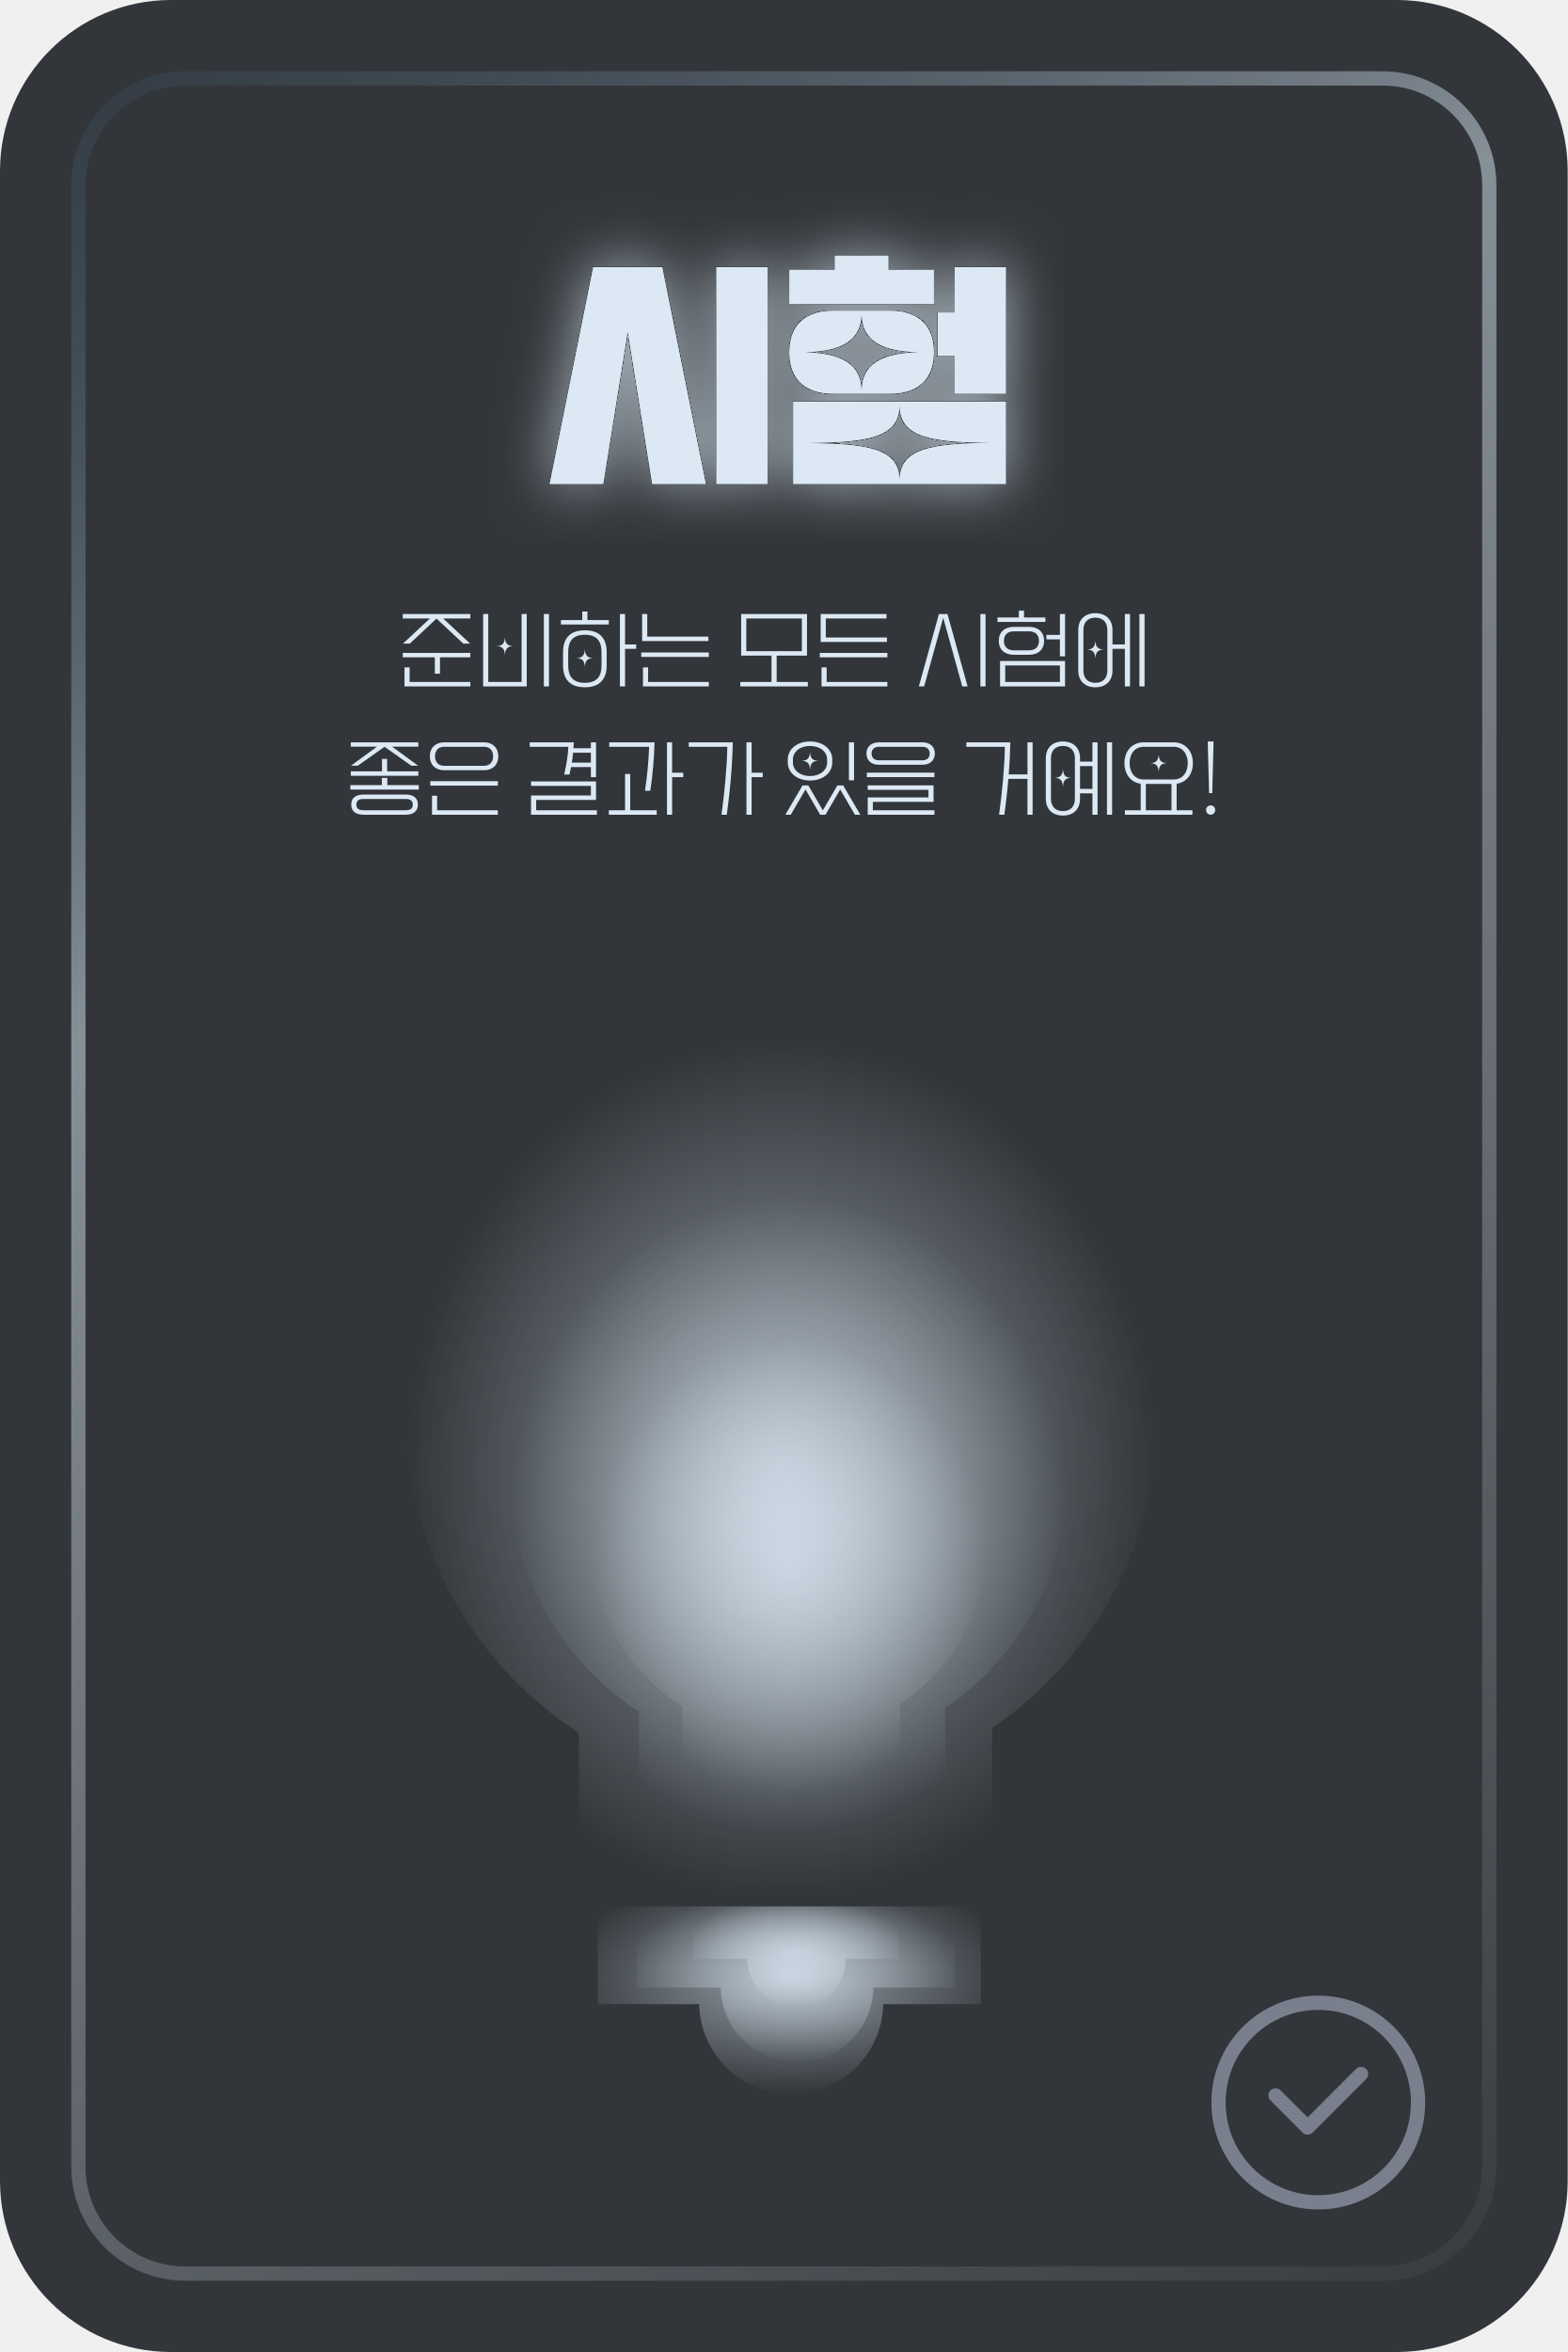
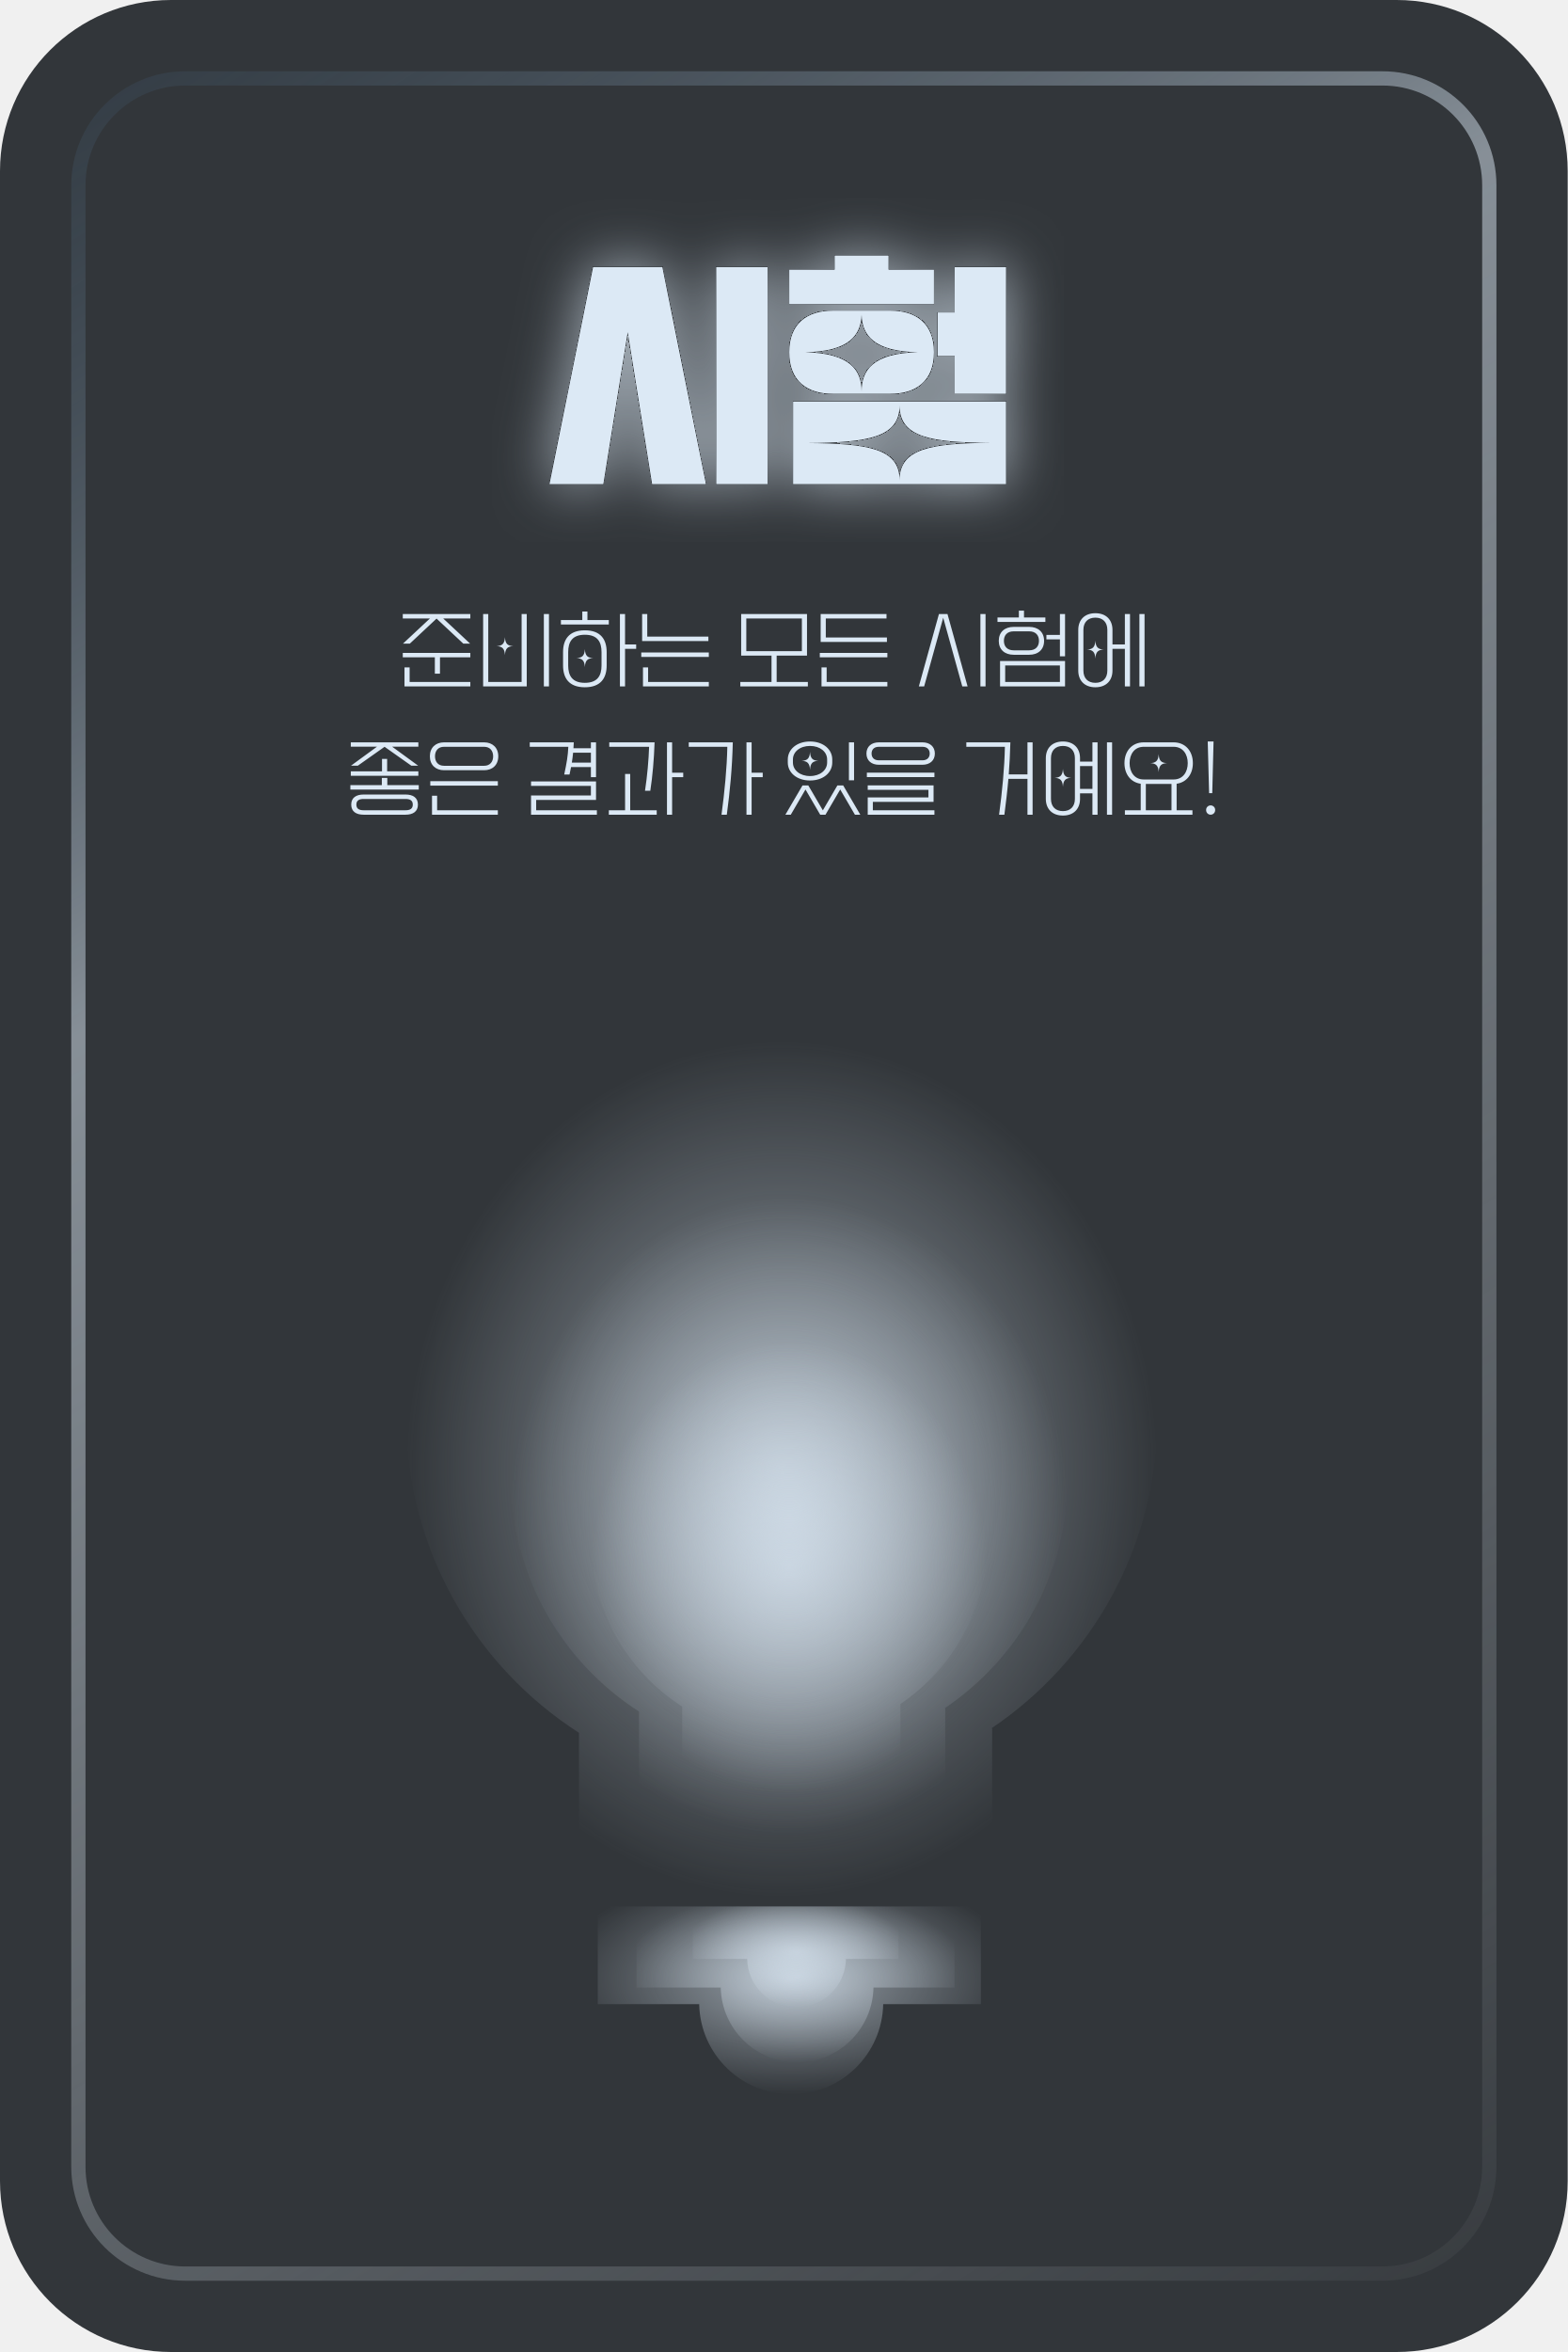
<svg xmlns="http://www.w3.org/2000/svg" width="220" height="330" viewBox="0 0 220 330" fill="none">
  <rect width="220" height="330" rx="24" fill="#32363A" />
-   <g clip-path="url(#clip0_127_1333)">
-     <circle cx="185" cy="295" r="14" stroke="#7A7F8D" stroke-width="2" />
-     <path fill-rule="evenodd" clip-rule="evenodd" d="M191.707 290.293C192.098 290.683 192.098 291.317 191.707 291.707L184.207 299.207C183.817 299.598 183.183 299.598 182.793 299.207L178.293 294.707C177.902 294.317 177.902 293.683 178.293 293.293C178.683 292.902 179.317 292.902 179.707 293.293L183.5 297.086L190.293 290.293C190.683 289.902 191.317 289.902 191.707 290.293Z" fill="#7A7F8D" />
-   </g>
  <path fill-rule="evenodd" clip-rule="evenodd" d="M137.652 267.487H83.884V281.192H98.119C98.26 288.203 103.987 293.843 111.031 293.843C118.076 293.843 123.803 288.203 123.944 281.192H137.652V267.487Z" fill="url(#paint0_radial_127_1333)" />
  <path fill-rule="evenodd" clip-rule="evenodd" d="M139.125 242.502C153.181 233.034 162.427 216.972 162.427 198.75C162.427 169.637 138.826 146.037 109.713 146.037C80.601 146.037 57 169.637 57 198.75C57 217.378 66.662 233.749 81.248 243.125V266.223H139.233V242.502H139.125Z" fill="url(#paint1_radial_127_1333)" />
  <path fill-rule="evenodd" clip-rule="evenodd" d="M133.956 267.487H89.329V278.862H101.145C101.261 284.681 106.015 289.363 111.862 289.363C117.709 289.363 122.462 284.681 122.579 278.862H133.956V267.487Z" fill="url(#paint2_radial_127_1333)" />
  <path fill-rule="evenodd" clip-rule="evenodd" d="M126.08 267.487H97.206V274.847H104.85C104.926 278.612 108.001 281.64 111.784 281.64C115.567 281.64 118.643 278.612 118.718 274.847H126.08V267.487Z" fill="url(#paint3_radial_127_1333)" />
  <path fill-rule="evenodd" clip-rule="evenodd" d="M132.568 239.679C142.987 232.662 149.84 220.756 149.84 207.249C149.84 185.67 132.347 168.176 110.768 168.176C89.189 168.176 71.695 185.67 71.695 207.249C71.695 221.056 78.857 233.191 89.668 240.14V257.262H132.648V239.679H132.568Z" fill="url(#paint4_radial_127_1333)" />
  <path fill-rule="evenodd" clip-rule="evenodd" d="M126.304 239.115C133.729 234.114 138.613 225.629 138.613 216.003C138.613 200.625 126.146 188.158 110.768 188.158C95.389 188.158 82.922 200.625 82.922 216.003C82.922 225.843 88.026 234.491 95.731 239.444V251.645H126.361V239.115H126.304Z" fill="url(#paint5_radial_127_1333)" />
  <g filter="url(#filter0_d_127_1333)">
    <path d="M100.511 67.924V37.468H107.711V67.924H100.511ZM77.111 67.924L83.231 37.468H92.951L99.071 67.924H91.511L88.091 46.612L84.671 67.924H77.111ZM110.76 42.688V37.828H117.132V35.848H124.692V37.828H131.064V42.688H110.76ZM131.568 49.96V43.84H133.98V37.468H141.18V55.252H133.98V49.96H131.568ZM131.064 49.42C131.064 53.488 128.508 55.252 124.944 55.252H116.88C113.316 55.252 110.76 53.488 110.76 49.42C110.76 45.352 113.316 43.588 116.88 43.588H124.944C128.508 43.588 131.064 45.352 131.064 49.42ZM120.912 44.164C120.804 47.044 119.148 49.312 112.992 49.42C119.292 49.564 120.912 51.94 120.912 54.928C120.912 51.94 122.496 49.564 128.832 49.42C122.676 49.312 120.984 47.044 120.912 44.164ZM111.3 56.332H141.18V67.924H111.3V56.332ZM126.24 56.872C126.24 61.372 121.848 62.092 113.28 62.164C121.848 62.236 126.24 62.92 126.24 67.384C126.24 62.92 130.632 62.2 139.164 62.128C130.632 62.092 126.24 61.372 126.24 56.872Z" fill="#DCE9F5" />
  </g>
  <path d="M66.004 86.78H62.2L65.98 90.308H65.02L61.264 86.792L57.508 90.308H56.548L60.328 86.78H56.524V86.156H66.004V86.78ZM56.524 91.604H66.004V92.228H61.744V94.52H61.024V92.228H56.524V91.604ZM57.484 93.644V95.684H66.004V96.308H56.764V93.644H57.484ZM73.92 96.308H67.8V86.156H68.52V95.684H73.2V86.156H73.92V96.308ZM76.32 96.308V86.156H77.04V96.308H76.32ZM70.86 91.916C70.812 90.968 70.464 90.692 69.684 90.656C70.464 90.62 70.812 90.344 70.86 89.396C70.908 90.344 71.244 90.62 72.036 90.656C71.244 90.692 70.908 90.968 70.86 91.916ZM78.716 86.996H81.716V85.796H82.436V86.996H85.436V87.62H78.716V86.996ZM86.996 96.308V86.156H87.716V90.416H89.276V91.04H87.716V96.308H86.996ZM79.016 91.496C79.016 89.744 79.832 88.436 82.076 88.436C84.32 88.436 85.136 89.744 85.136 91.496V93.368C85.136 95.12 84.32 96.428 82.076 96.428C79.832 96.428 79.016 95.12 79.016 93.368V91.496ZM82.076 95.804C83.852 95.804 84.416 94.796 84.416 93.368V91.496C84.416 90.068 83.852 89.06 82.076 89.06C80.3 89.06 79.736 90.068 79.736 91.496V93.368C79.736 94.796 80.3 95.804 82.076 95.804ZM82.076 93.596C82.028 92.648 81.68 92.372 80.9 92.336C81.68 92.3 82.028 92.024 82.076 91.076C82.124 92.024 82.46 92.3 83.252 92.336C82.46 92.372 82.124 92.648 82.076 93.596ZM90.832 86.156V89.324H99.412V89.948H90.112V86.156H90.832ZM89.992 91.544H99.472V92.168H89.992V91.544ZM90.952 93.644V95.684H99.472V96.308H90.232V93.644H90.952ZM104.011 91.988V86.156H113.251V91.988H108.991V95.684H113.371V96.308H103.891V95.684H108.271V91.988H104.011ZM104.731 91.364H112.531V86.78H104.731V91.364ZM115.167 90.068V86.156H124.407V86.78H115.887V89.444H124.467V90.068H115.167ZM115.047 91.604H124.527V92.228H115.047V91.604ZM116.007 93.644V95.684H124.527V96.308H115.287V93.644H116.007ZM132.965 86.156L135.785 96.308H135.041L132.365 86.672L129.689 96.308H128.945L131.765 86.156H132.965ZM137.585 96.308V86.156H138.305V96.308H137.585ZM139.982 86.636H142.982V85.676H143.702V86.636H146.702V87.26H139.982V86.636ZM148.742 92.084V89.708H146.846V89.084H148.742V86.156H149.462V92.084H148.742ZM140.162 89.912C140.162 88.688 140.99 87.956 142.262 87.956H144.422C145.694 87.956 146.522 88.688 146.522 89.912C146.522 91.136 145.694 91.868 144.422 91.868H142.262C140.99 91.868 140.162 91.136 140.162 89.912ZM140.882 89.912C140.882 90.668 141.314 91.244 142.262 91.244H144.422C145.37 91.244 145.802 90.668 145.802 89.912C145.802 89.156 145.37 88.58 144.422 88.58H142.262C141.314 88.58 140.882 89.156 140.882 89.912ZM140.342 96.308V92.744H149.462V96.308H140.342ZM141.062 95.684H148.742V93.368H141.062V95.684ZM151.318 88.376C151.318 86.984 152.194 86.036 153.718 86.036C155.242 86.036 156.118 86.984 156.118 88.376V90.416H157.858V86.156H158.578V96.308H157.858V91.04H156.118V94.088C156.118 95.48 155.242 96.428 153.718 96.428C152.194 96.428 151.318 95.48 151.318 94.088V88.376ZM159.898 96.308V86.156H160.618V96.308H159.898ZM153.718 95.804C154.774 95.804 155.398 95.156 155.398 94.088V88.376C155.398 87.308 154.774 86.66 153.718 86.66C152.662 86.66 152.038 87.308 152.038 88.376V94.088C152.038 95.156 152.662 95.804 153.718 95.804ZM153.718 92.396C153.67 91.448 153.322 91.172 152.542 91.136C153.322 91.1 153.67 90.824 153.718 89.876C153.766 90.824 154.102 91.1 154.894 91.136C154.102 91.172 153.766 91.448 153.718 92.396ZM58.709 104.768H55.037L58.685 107.432H57.725L53.969 104.78L50.213 107.432H49.253L52.901 104.768H49.229V104.156H58.709V104.768ZM49.229 108.224H53.609V106.484H54.329V108.224H58.709V108.848H49.229V108.224ZM58.769 110.78H49.169V110.156H53.585V109.148H54.353V110.156H58.769V110.78ZM49.289 112.892C49.289 111.908 49.997 111.476 51.029 111.476H56.909C57.941 111.476 58.649 111.908 58.649 112.892C58.649 113.876 57.941 114.308 56.909 114.308H51.029C49.997 114.308 49.289 113.876 49.289 112.892ZM51.029 113.684H56.909C57.497 113.684 57.929 113.504 57.929 112.892C57.929 112.28 57.497 112.1 56.909 112.1H51.029C50.441 112.1 50.009 112.28 50.009 112.892C50.009 113.504 50.441 113.684 51.029 113.684ZM60.325 106.112C60.325 104.888 61.153 104.156 62.305 104.156H67.945C69.097 104.156 69.925 104.888 69.925 106.112C69.925 107.336 69.097 108.068 67.945 108.068H62.305C61.153 108.068 60.325 107.336 60.325 106.112ZM61.045 106.112C61.045 106.868 61.477 107.444 62.305 107.444H67.945C68.773 107.444 69.205 106.868 69.205 106.112C69.205 105.356 68.773 104.78 67.945 104.78H62.305C61.477 104.78 61.045 105.356 61.045 106.112ZM60.385 109.604H69.865V110.228H60.385V109.604ZM61.345 111.644V113.684H69.865V114.308H60.625V111.644H61.345ZM82.923 109.04V107.624H80.139C80.079 107.948 79.995 108.296 79.923 108.668H79.179C79.527 107.036 79.695 106.088 79.755 104.78H74.343V104.156H80.523C80.511 104.456 80.499 104.732 80.475 104.984H82.923V104.156H83.643V109.04H82.923ZM80.427 105.608C80.379 106.112 80.319 106.556 80.247 107H82.923V105.608H80.427ZM74.523 114.308V111.608H82.923V110.264H74.523V109.64H83.643V112.232H75.243V113.684H83.763V114.308H74.523ZM91.26 110.948H90.516C90.84 108.836 91.032 106.568 91.092 104.78H85.5V104.156H91.86C91.776 106.568 91.584 108.836 91.26 110.948ZM93.6 114.308V104.156H94.32V108.416H95.88V109.04H94.32V114.308H93.6ZM85.44 114.308V113.684H87.72V108.596H88.44V113.684H92.16V114.308H85.44ZM101.996 114.308H101.252C101.696 110.996 102.008 107.768 102.068 104.78H96.656V104.156H102.836C102.752 107.768 102.44 110.996 101.996 114.308ZM104.756 114.308V104.156H105.476V108.416H107.036V109.04H105.476V114.308H104.756ZM110.554 106.556C110.554 105.164 111.79 104.036 113.674 104.036C115.558 104.036 116.794 105.164 116.794 106.556V106.988C116.794 108.38 115.558 109.508 113.674 109.508C111.79 109.508 110.554 108.38 110.554 106.988V106.556ZM119.134 109.484V104.156H119.854V109.484H119.134ZM113.674 108.884C115.09 108.884 116.074 108.056 116.074 106.988V106.556C116.074 105.488 115.09 104.66 113.674 104.66C112.258 104.66 111.274 105.488 111.274 106.556V106.988C111.274 108.056 112.258 108.884 113.674 108.884ZM113.674 108.008C113.626 107.06 113.278 106.784 112.498 106.748C113.278 106.712 113.626 106.436 113.674 105.488C113.722 106.436 114.058 106.712 114.85 106.748C114.058 106.784 113.722 107.06 113.674 108.008ZM110.218 114.308L112.618 110.204H113.434L115.474 113.696L117.514 110.204H118.33L120.73 114.308H119.974L117.91 110.768L115.846 114.308H115.102L113.038 110.768L110.974 114.308H110.218ZM121.591 105.728C121.591 104.744 122.299 104.156 123.331 104.156H129.451C130.483 104.156 131.191 104.744 131.191 105.728C131.191 106.712 130.483 107.3 129.451 107.3H123.331C122.299 107.3 121.591 106.712 121.591 105.728ZM122.311 105.728C122.311 106.244 122.623 106.676 123.331 106.676H129.451C130.159 106.676 130.471 106.244 130.471 105.728C130.471 105.212 130.159 104.78 129.451 104.78H123.331C122.623 104.78 122.311 105.212 122.311 105.728ZM121.651 108.404H131.131V109.028H121.651V108.404ZM121.771 114.308V111.884H130.291V110.816H121.771V110.192H131.011V112.508H122.491V113.684H131.131V114.308H121.771ZM140.949 114.308H140.205C140.649 110.996 140.961 107.768 141.021 104.78H135.609V104.156H141.789C141.753 105.716 141.669 107.204 141.561 108.656H144.189V104.156H144.909V114.308H144.189V109.28H141.513C141.369 110.984 141.165 112.628 140.949 114.308ZM146.765 106.376C146.765 104.984 147.641 104.036 149.165 104.036C150.689 104.036 151.565 104.984 151.565 106.376V106.856H153.305V104.156H154.025V114.308H153.305V111.308H151.565V112.088C151.565 113.48 150.689 114.428 149.165 114.428C147.641 114.428 146.765 113.48 146.765 112.088V106.376ZM155.345 114.308V104.156H156.065V114.308H155.345ZM149.165 113.804C150.221 113.804 150.845 113.156 150.845 112.088V106.376C150.845 105.308 150.221 104.66 149.165 104.66C148.109 104.66 147.485 105.308 147.485 106.376V112.088C147.485 113.156 148.109 113.804 149.165 113.804ZM151.565 107.48V110.684H153.305V107.48H151.565ZM149.165 110.396C149.117 109.448 148.769 109.172 147.989 109.136C148.769 109.1 149.117 108.824 149.165 107.876C149.213 108.824 149.549 109.1 150.341 109.136C149.549 109.172 149.213 109.448 149.165 110.396ZM157.801 107.072C157.801 105.368 158.869 104.156 160.501 104.156H164.701C166.333 104.156 167.401 105.368 167.401 107.072C167.401 108.632 166.513 109.772 165.121 109.964V113.684H167.341V114.308H157.861V113.684H160.081V109.964C158.689 109.772 157.801 108.632 157.801 107.072ZM158.521 107.072C158.521 108.308 159.193 109.364 160.501 109.364H164.701C166.009 109.364 166.681 108.308 166.681 107.072C166.681 105.836 166.009 104.78 164.701 104.78H160.501C159.193 104.78 158.521 105.836 158.521 107.072ZM162.601 108.332C162.553 107.384 162.205 107.108 161.425 107.072C162.205 107.036 162.553 106.76 162.601 105.812C162.649 106.76 162.985 107.036 163.777 107.072C162.985 107.108 162.649 107.384 162.601 108.332ZM160.801 109.988V113.684H164.401V109.988H160.801ZM169.678 111.284L169.486 104.036H170.302L170.122 111.284H169.678ZM169.894 113C170.218 113 170.53 113.252 170.53 113.648C170.53 114.056 170.218 114.308 169.894 114.308C169.57 114.308 169.258 114.056 169.258 113.648C169.258 113.252 169.57 113 169.894 113Z" fill="#DCE9F5" />
  <rect x="11" y="11" width="198" height="308" rx="15" stroke="url(#paint6_linear_127_1333)" stroke-opacity="0.5" stroke-width="2" />
  <defs>
    <filter id="filter0_d_127_1333" x="69.111" y="27.848" width="80.069" height="48.076" filterUnits="userSpaceOnUse" color-interpolation-filters="sRGB">
      <feFlood flood-opacity="0" result="BackgroundImageFix" />
      <feColorMatrix in="SourceAlpha" type="matrix" values="0 0 0 0 0 0 0 0 0 0 0 0 0 0 0 0 0 0 127 0" result="hardAlpha" />
      <feOffset />
      <feGaussianBlur stdDeviation="4" />
      <feComposite in2="hardAlpha" operator="out" />
      <feColorMatrix type="matrix" values="0 0 0 0 0.863 0 0 0 0 0.914 0 0 0 0 0.961 0 0 0 0.7 0" />
      <feBlend mode="normal" in2="BackgroundImageFix" result="effect1_dropShadow_127_1333" />
      <feBlend mode="normal" in="SourceGraphic" in2="effect1_dropShadow_127_1333" result="shape" />
    </filter>
    <radialGradient id="paint0_radial_127_1333" cx="0" cy="0" r="1" gradientUnits="userSpaceOnUse" gradientTransform="translate(110.768 277.766) rotate(90) scale(16.0776 32.7982)">
      <stop stop-color="#DCE9F5" stop-opacity="0.6" />
      <stop offset="1" stop-color="#DCE9F5" stop-opacity="0" />
    </radialGradient>
    <radialGradient id="paint1_radial_127_1333" cx="0" cy="0" r="1" gradientUnits="userSpaceOnUse" gradientTransform="translate(109.713 206.13) rotate(90) scale(60.0932 52.7133)">
      <stop stop-color="#DCE9F5" stop-opacity="0.6" />
      <stop offset="1" stop-color="#DCE9F5" stop-opacity="0" />
    </radialGradient>
    <radialGradient id="paint2_radial_127_1333" cx="0" cy="0" r="1" gradientUnits="userSpaceOnUse" gradientTransform="translate(111.758 277.315) rotate(90.5462) scale(12.0483 24.5785)">
      <stop stop-color="#DCE9F5" stop-opacity="0.6" />
      <stop offset="1" stop-color="#DCE9F5" stop-opacity="0" />
    </radialGradient>
    <radialGradient id="paint3_radial_127_1333" cx="0" cy="0" r="1" gradientUnits="userSpaceOnUse" gradientTransform="translate(111.717 273.845) rotate(90.5462) scale(7.79525 15.9023)">
      <stop stop-color="#DCE9F5" stop-opacity="0.6" />
      <stop offset="1" stop-color="#DCE9F5" stop-opacity="0" />
    </radialGradient>
    <radialGradient id="paint4_radial_127_1333" cx="0" cy="0" r="1" gradientUnits="userSpaceOnUse" gradientTransform="translate(110.768 212.719) rotate(90) scale(44.5427 39.0726)">
      <stop stop-color="#DCE9F5" stop-opacity="0.6" />
      <stop offset="1" stop-color="#DCE9F5" stop-opacity="0" />
    </radialGradient>
    <radialGradient id="paint5_radial_127_1333" cx="0" cy="0" r="1" gradientUnits="userSpaceOnUse" gradientTransform="translate(110.768 219.902) rotate(90) scale(31.7438 27.8454)">
      <stop stop-color="#DCE9F5" stop-opacity="0.6" />
      <stop offset="1" stop-color="#DCE9F5" stop-opacity="0" />
    </radialGradient>
    <linearGradient id="paint6_linear_127_1333" x1="15.5" y1="10" x2="210" y2="320" gradientUnits="userSpaceOnUse">
      <stop stop-color="#415F7A" stop-opacity="0.37" />
      <stop offset="0.307" stop-color="#DCE9F5" />
      <stop offset="1" stop-color="#EDF6FF" stop-opacity="0.06" />
    </linearGradient>
    <clipPath id="clip0_127_1333">
      <rect width="30" height="30" fill="white" transform="translate(170 280)" />
    </clipPath>
  </defs>
</svg>
